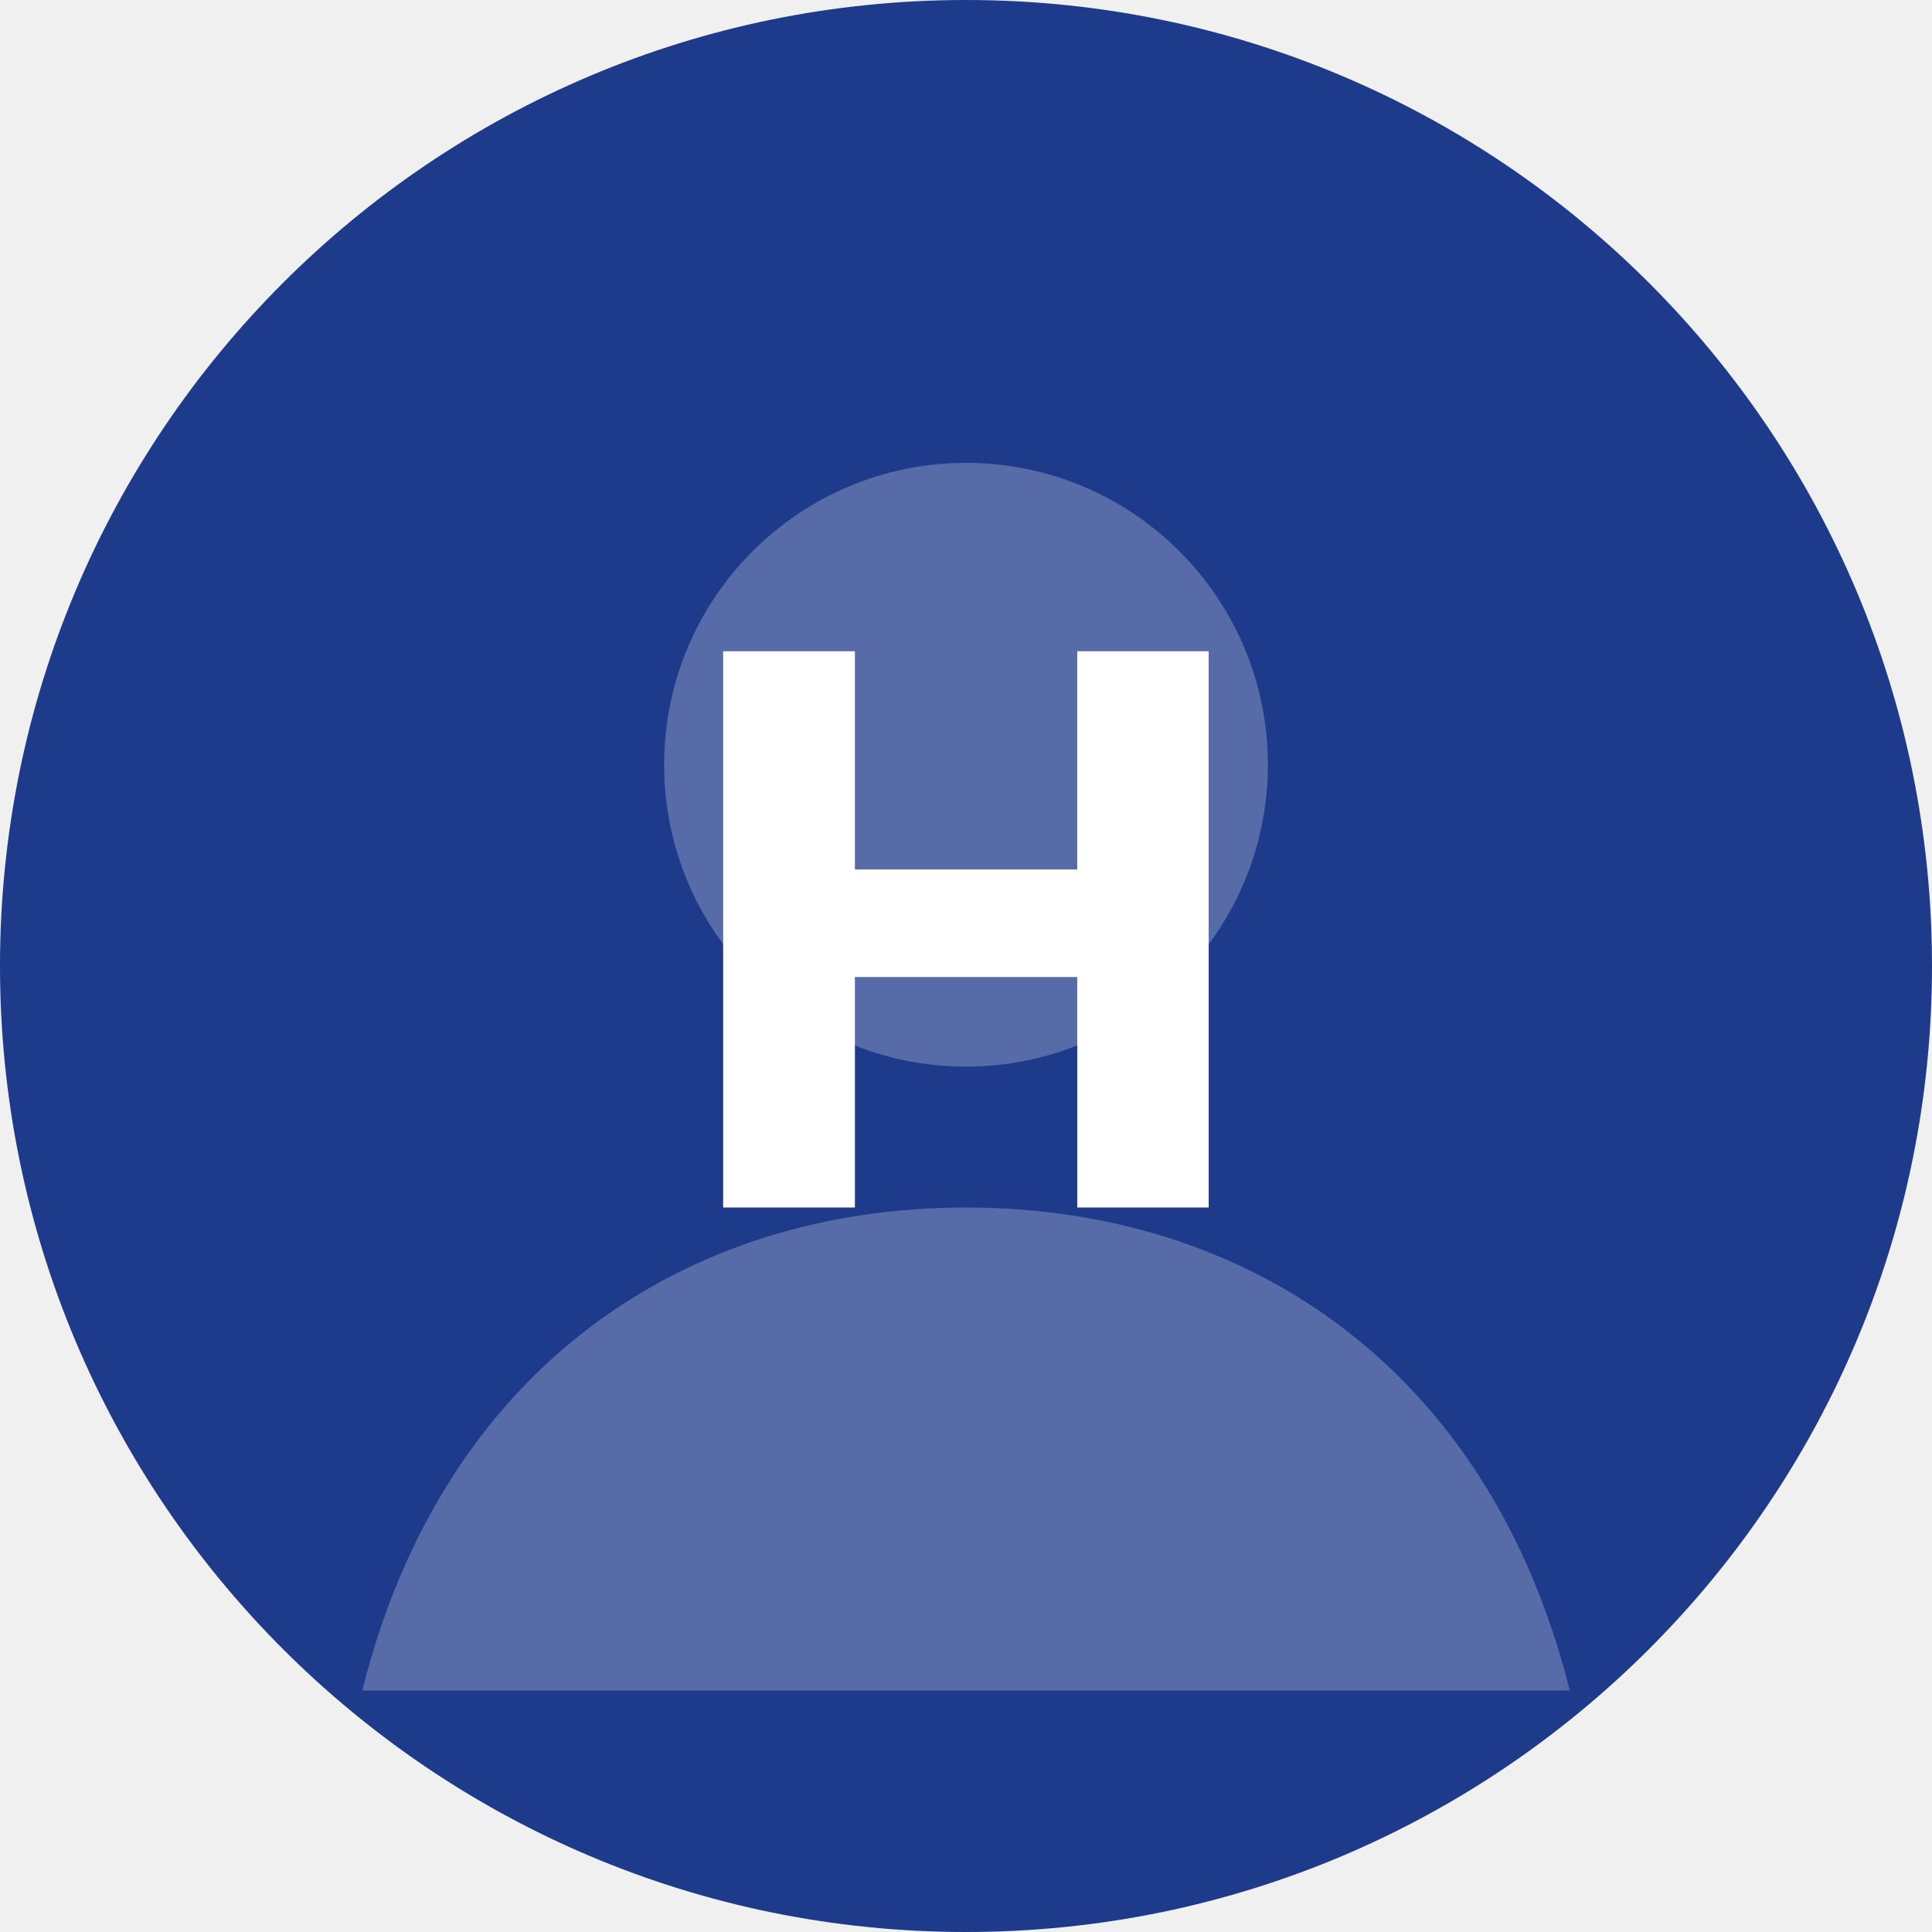
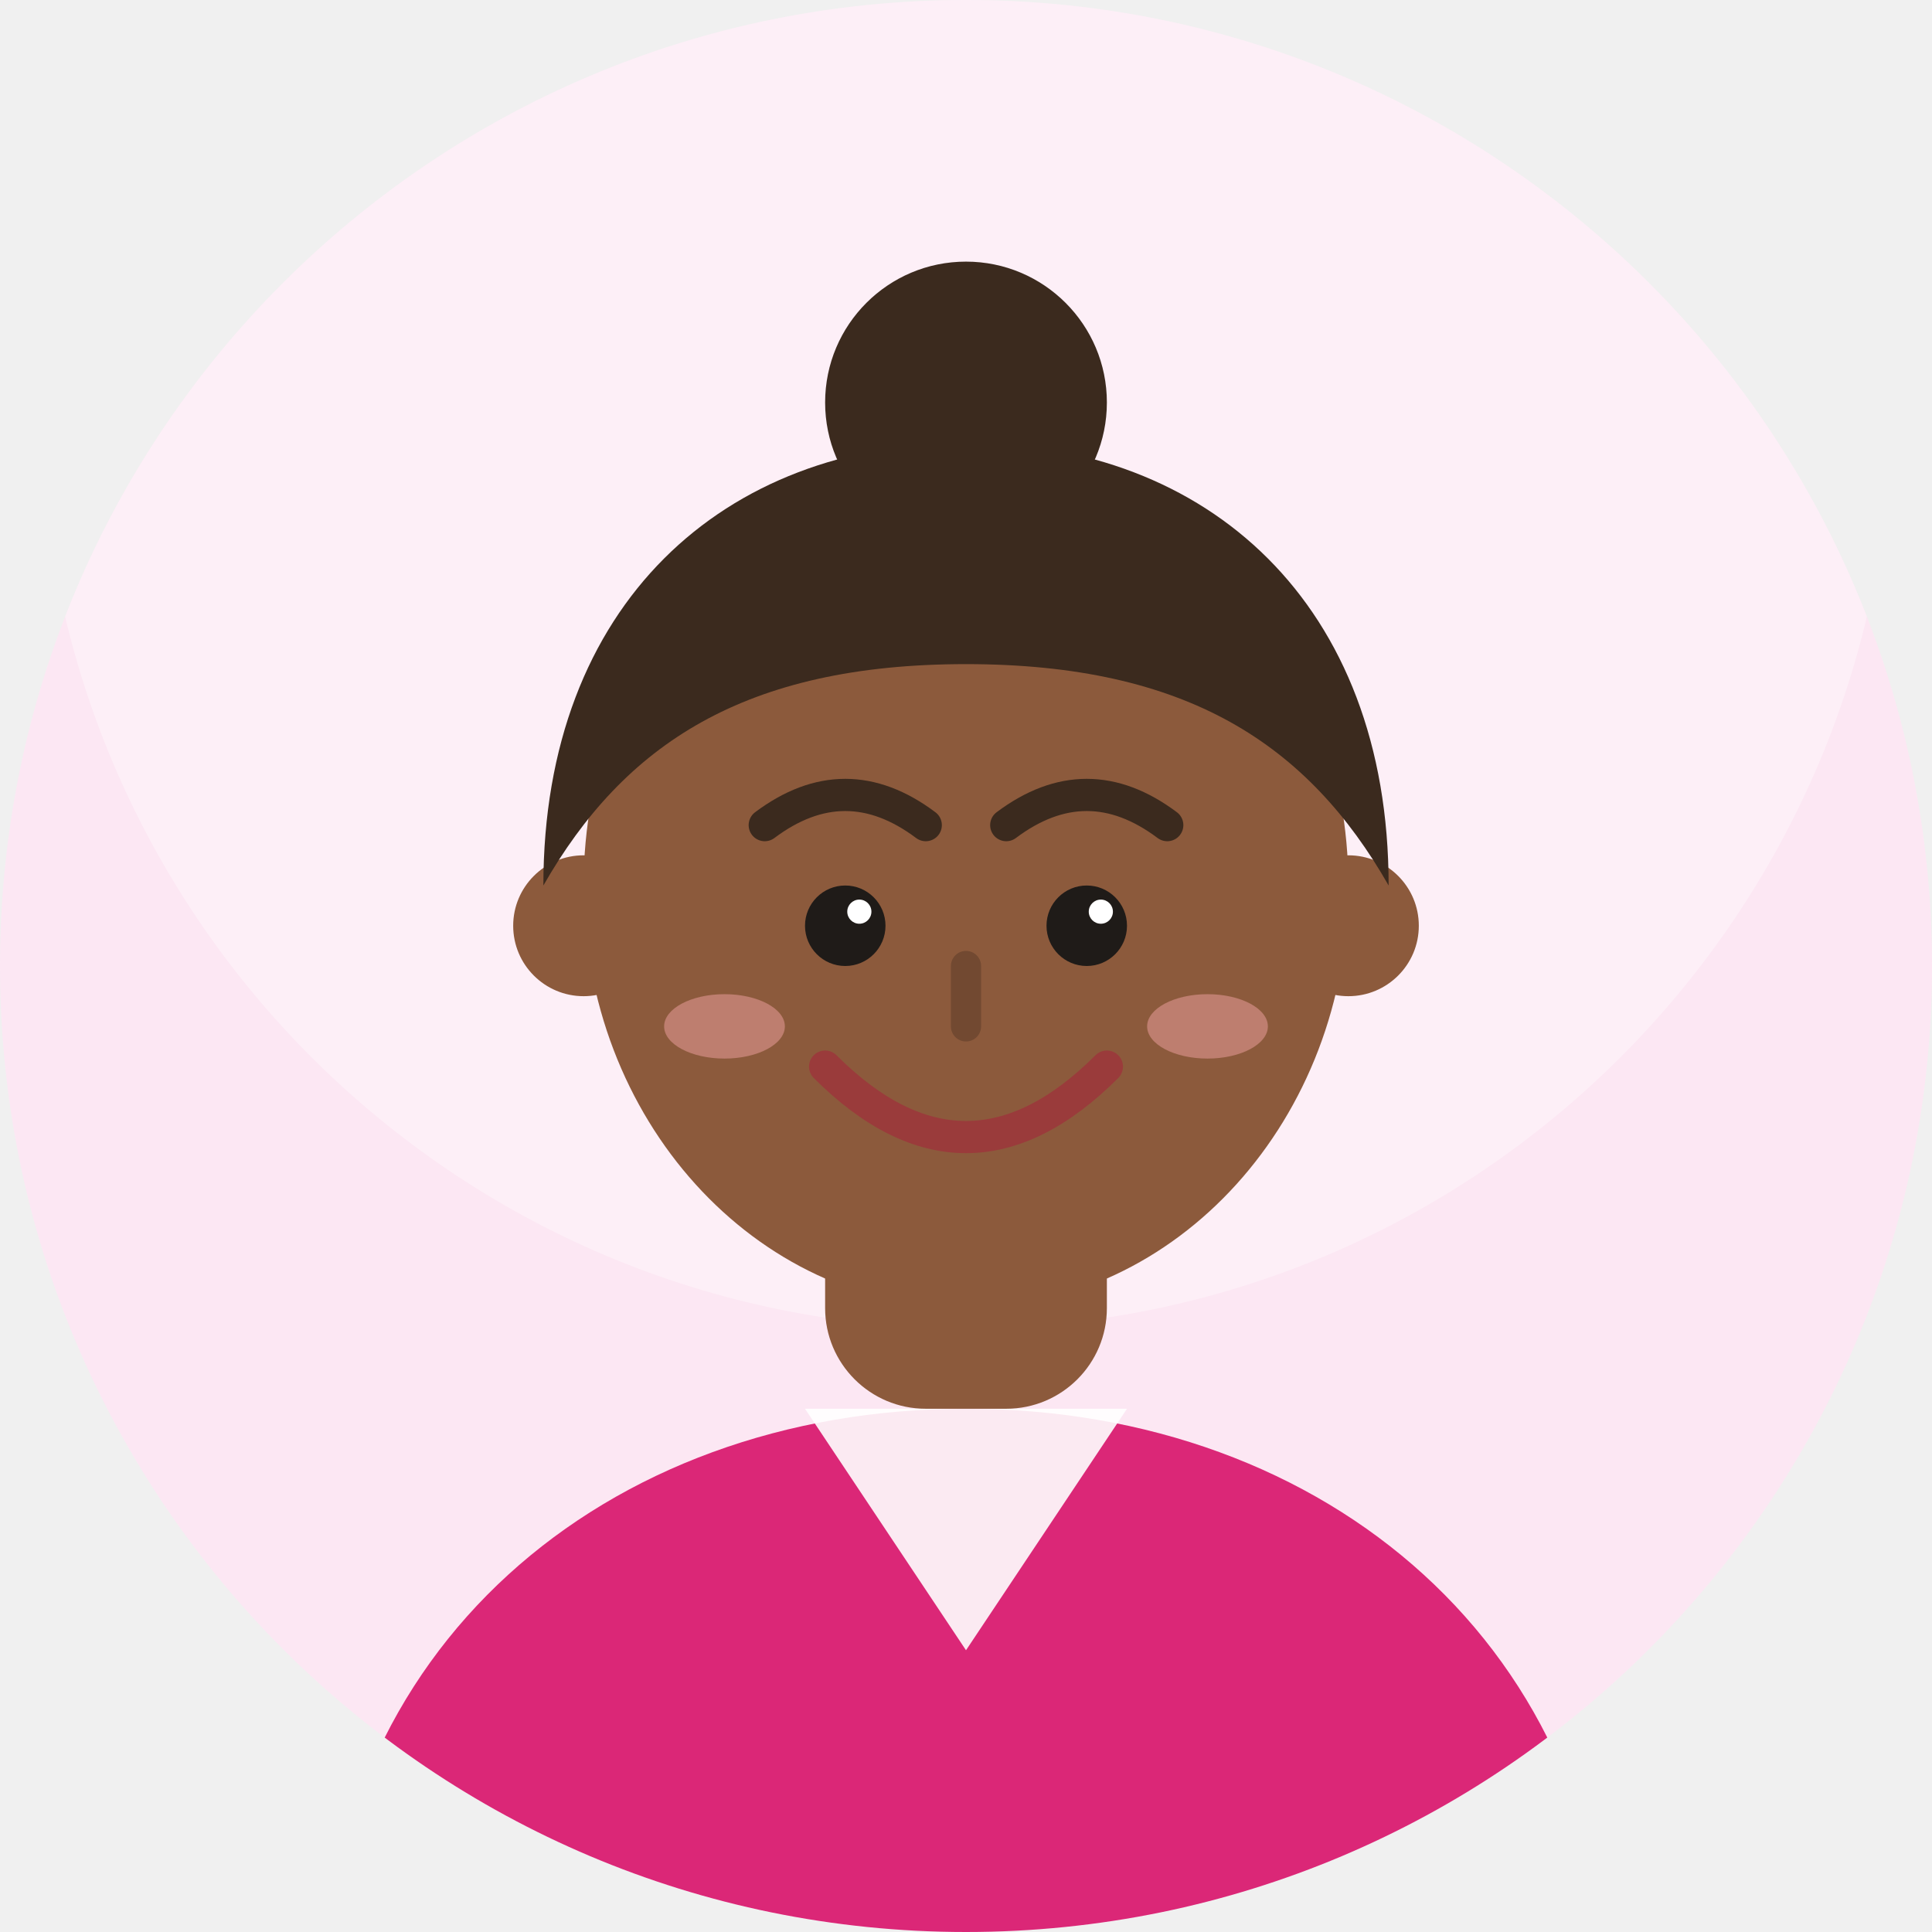
<svg xmlns="http://www.w3.org/2000/svg" viewBox="0 0 96 96" width="96" height="96">
-   <circle cx="48" cy="48" r="48" fill="#1E3A8A" />
-   <circle cx="48" cy="38" r="15" fill="#fff" opacity=".25" />
-   <path d="M18 84c4-16 16-24 30-24s26 8 30 24" fill="#fff" opacity=".25" />
-   <text x="48" y="60" text-anchor="middle" font-family="Inter,Arial,sans-serif" font-size="38" font-weight="800" fill="#fff">H</text>
+   <defs>
+     <clipPath id="c">
+       <circle cx="48" cy="48" r="48" />
+     </clipPath>
+   </defs>
+   <g clip-path="url(#c)">
+     <rect width="96" height="96" fill="#FCE7F3" />
+     <circle cx="48" cy="20" r="46" fill="#fff" opacity=".35" />
+     <path d="M16 100c0-18 14-30 32-30s32 12 32 30z" fill="#DB2777" />
+     <path d="M40 70h16l-8 12z" fill="#fff" opacity=".9" />
+     <rect x="41" y="56" width="14" height="14" rx="5" fill="#8C5A3C" />
+     <ellipse cx="48" cy="44" rx="19" ry="21" fill="#8C5A3C" />
+     <circle cx="29" cy="46" r="3.5" fill="#8C5A3C" />
+     <circle cx="67" cy="46" r="3.5" fill="#8C5A3C" />
+     <circle cx="48" cy="20" r="7" fill="#3B2A1E" />
+     <path d="M27 44c0-14 9-22 21-22s21 8 21 22c-4-7-10-11-21-11s-17 4-21 11z" fill="#3B2A1E" />
+     <path d="M38 41q4-3 8 0M50 41q4-3 8 0" stroke="#3B2A1E" stroke-width="1.6" fill="none" stroke-linecap="round" />
+     <circle cx="42" cy="46" r="2" fill="#1F1B18" />
+     <circle cx="54" cy="46" r="2" fill="#1F1B18" />
+     <circle cx="42.7" cy="45.3" r=".6" fill="#fff" />
+     <circle cx="54.7" cy="45.3" r=".6" fill="#fff" />
+     <path d="M48 48v3" stroke="#00000030" stroke-width="1.5" stroke-linecap="round" />
+     <path d="M41 53q7 7 14 0" stroke="#9A3B3B" stroke-width="1.6" fill="none" stroke-linecap="round" />
+     <ellipse cx="36" cy="51" rx="3" ry="1.6" fill="#F0A1A1" opacity=".5" />
+     <ellipse cx="60" cy="51" rx="3" ry="1.6" fill="#F0A1A1" opacity=".5" />
+   </g>
</svg>
